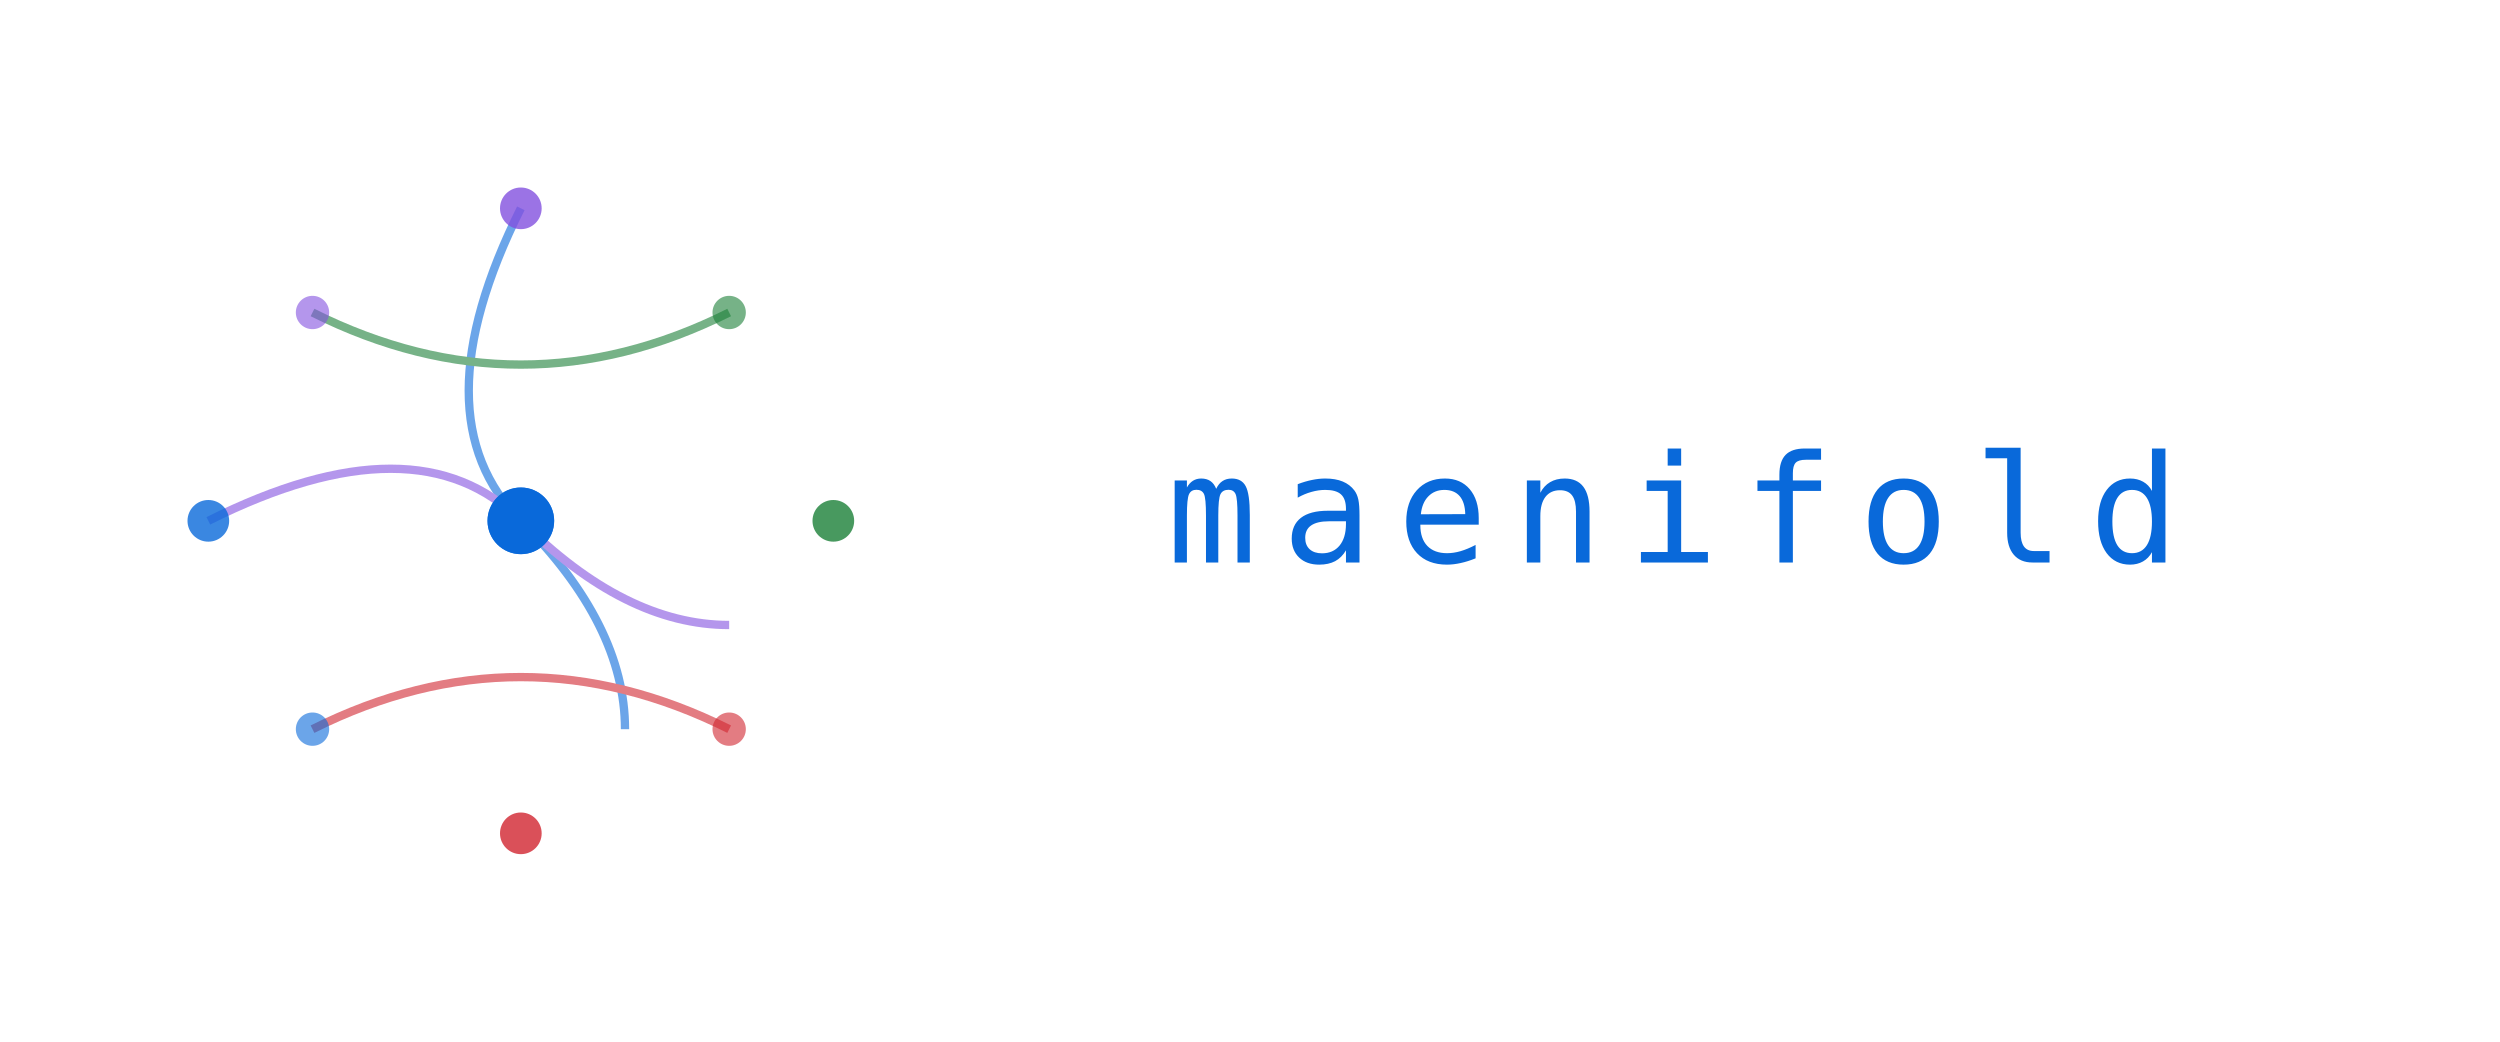
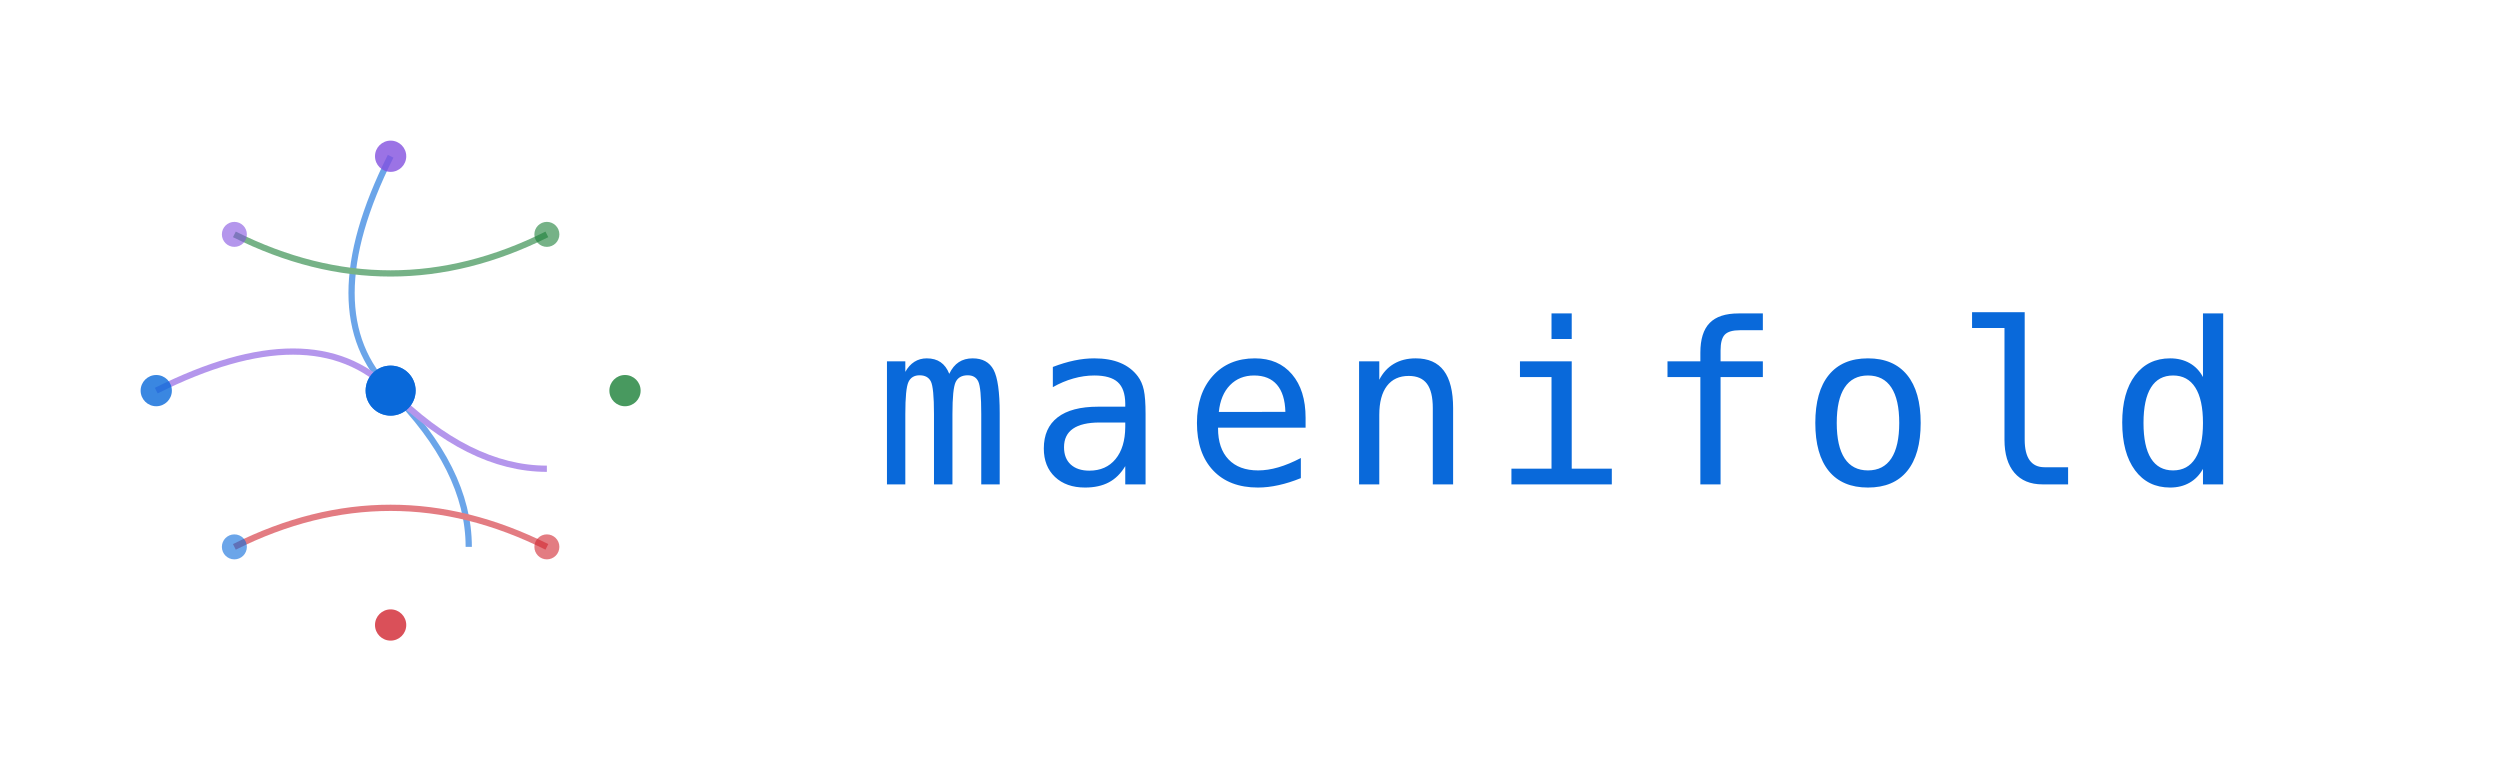
- <svg xmlns="http://www.w3.org/2000/svg" width="600" height="250" viewBox="0 0 600 250">
+ <svg xmlns="http://www.w3.org/2000/svg" width="800" height="250" viewBox="0 0 800 250">
  <style>
        /* GitHub Light theme colors */
        .pathway-1 { stroke: #0969da; }  /* blue */
        .pathway-2 { stroke: #8250df; }  /* purple */
        .pathway-3 { stroke: #1a7f37; }  /* green */
        .pathway-4 { stroke: #d1242f; }  /* red */

        .node-1 { fill: #0969da; }       /* blue */
        .node-2 { fill: #8250df; }       /* purple */
        .node-3 { fill: #1a7f37; }       /* green */
        .node-4 { fill: #d1242f; }       /* red */

        .text-color { fill: #0969da; }   /* blue text for visibility */

        /* GitHub Dark theme colors */
        @media (prefers-color-scheme: dark) {
            .pathway-1 { stroke: #54aeff; }  /* blue */
            .pathway-2 { stroke: #c297ff; }  /* purple */
            .pathway-3 { stroke: #4ac26b; }  /* green */
            .pathway-4 { stroke: #ff8182; }  /* red */

            .node-1 { fill: #54aeff; }       /* blue */
            .node-2 { fill: #c297ff; }       /* purple */
            .node-3 { fill: #4ac26b; }       /* green */
            .node-4 { fill: #ff8182; }       /* red */

            .text-color { fill: #54aeff; }   /* blue text for visibility */
        }
    </style>
  <g opacity="0.6">
    <path class="pathway-1" d="M 125 50 Q 100 100, 125 125 T 150 175" fill="none" stroke-width="2" />
    <path class="pathway-2" d="M 50 125 Q 100 100, 125 125 T 175 150" fill="none" stroke-width="2" />
    <path class="pathway-3" d="M 75 75 Q 125 100, 175 75" fill="none" stroke-width="2" />
    <path class="pathway-4" d="M 75 175 Q 125 150, 175 175" fill="none" stroke-width="2" />
  </g>
  <circle class="node-1" cx="125" cy="125" r="8" opacity="0.8" />
  <circle class="node-2" cx="125" cy="50" r="5" opacity="0.8" />
  <circle class="node-3" cx="200" cy="125" r="5" opacity="0.8" />
  <circle class="node-4" cx="125" cy="200" r="5" opacity="0.8" />
  <circle class="node-1" cx="50" cy="125" r="5" opacity="0.8" />
  <circle class="node-2" cx="75" cy="75" r="4" opacity="0.6" />
  <circle class="node-3" cx="175" cy="75" r="4" opacity="0.6" />
  <circle class="node-4" cx="175" cy="175" r="4" opacity="0.6" />
  <circle class="node-1" cx="75" cy="175" r="4" opacity="0.6" />
  <circle class="node-1" cx="125" cy="125" r="8" fill="none" stroke-width="1">
    <animate attributeName="r" values="8;25;8" dur="2s" repeatCount="indefinite" />
    <animate attributeName="opacity" values="0.8;0;0.8" dur="2s" repeatCount="indefinite" />
  </circle>
-   <text class="text-color" x="280" y="135" font-family="'SF Mono', 'Monaco', 'Inconsolata', monospace" font-size="36" font-weight="100" letter-spacing="6">maenifold</text>
+   <text class="text-color" x="280" y="155" font-family="'SF Mono', 'Monaco', 'Inconsolata', monospace" font-size="72" font-weight="100" letter-spacing="6">maenifold</text>
</svg>
